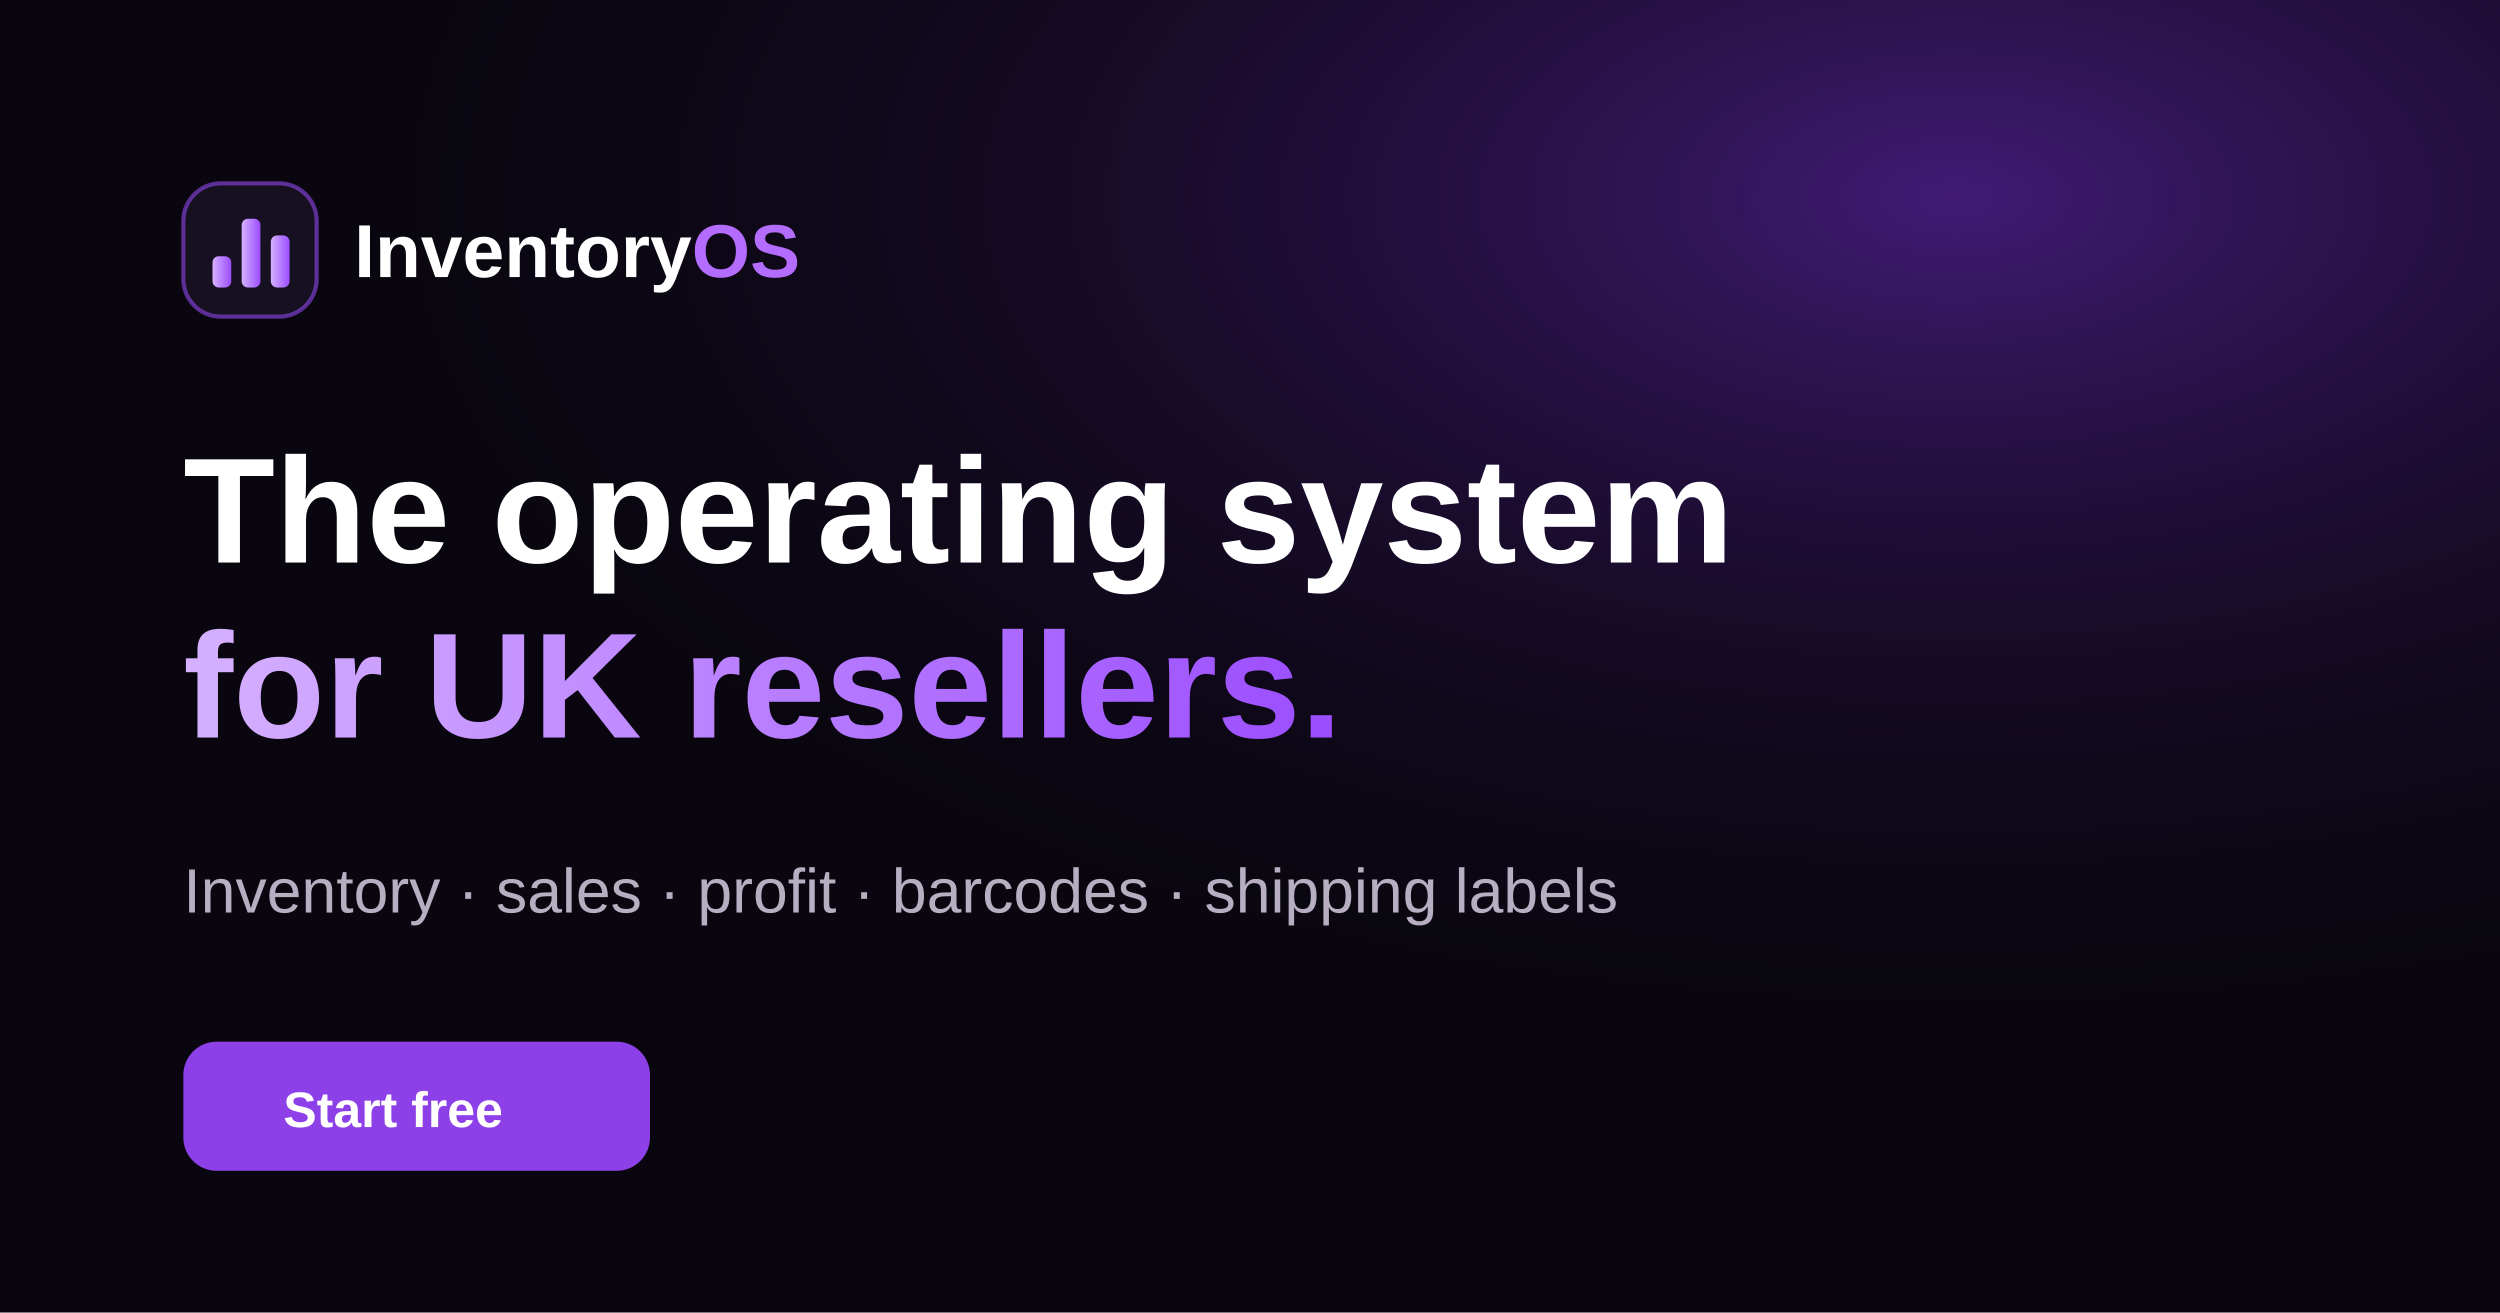
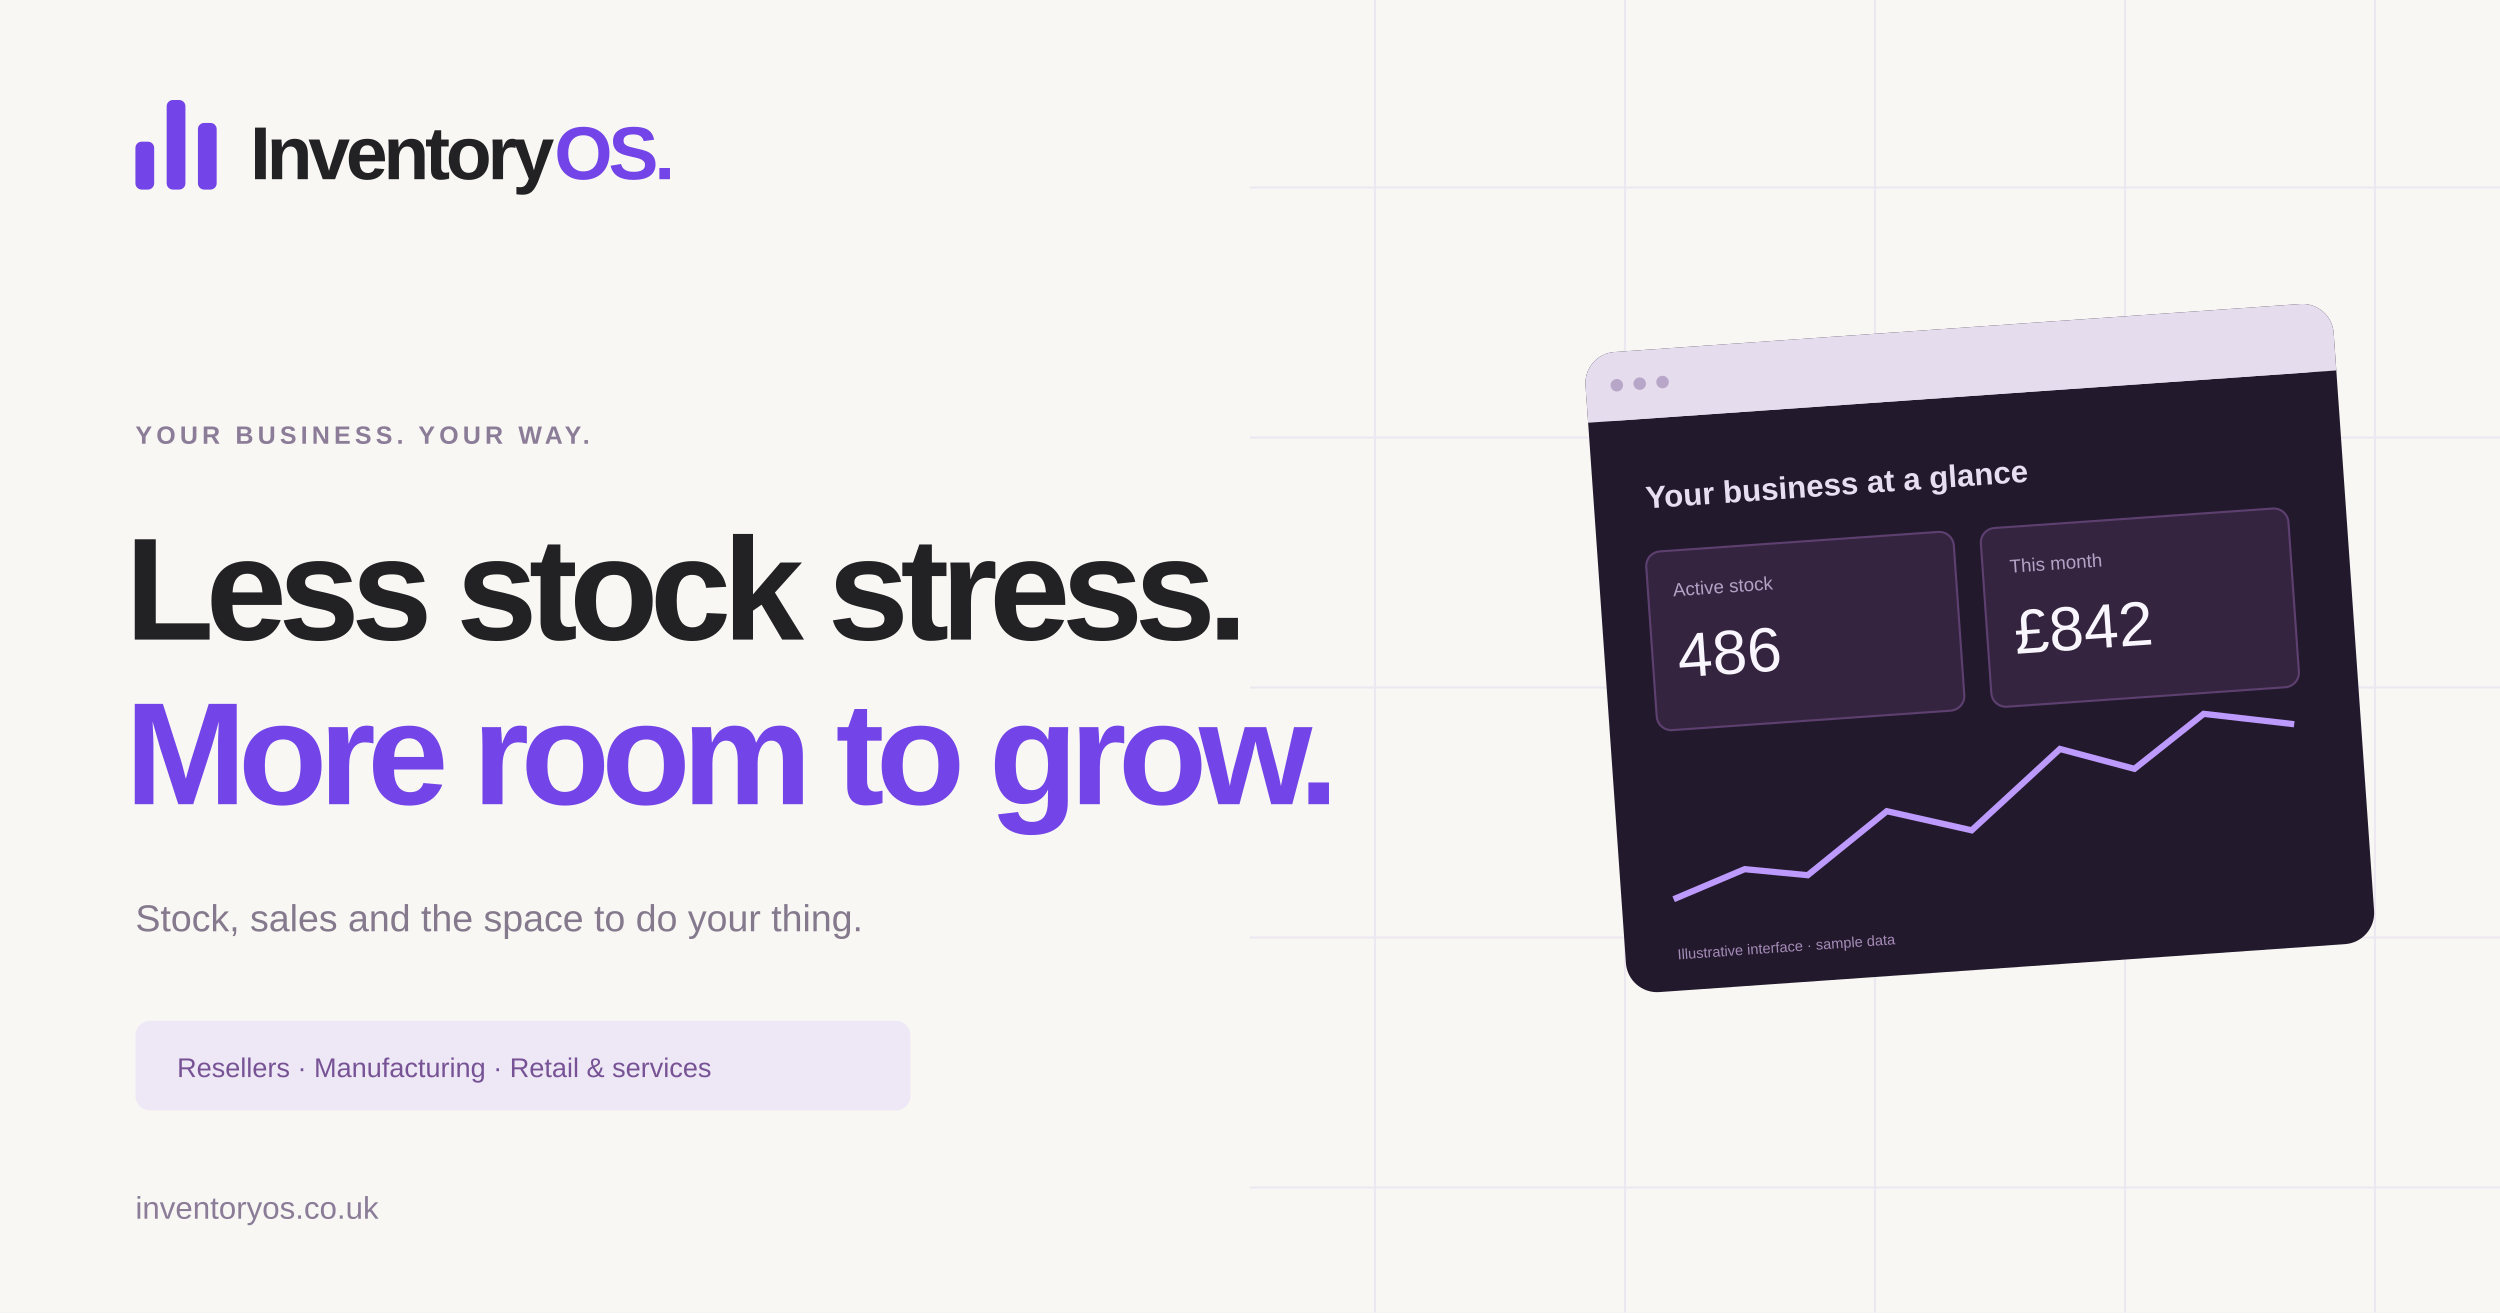
<svg xmlns="http://www.w3.org/2000/svg" width="1200" height="630" viewBox="0 0 1200 630">
-   <defs>
-     <radialGradient id="glow" cx="78%" cy="15%" r="68%">
-       <stop offset="0" stop-color="#7f31e3" stop-opacity=".48" />
-       <stop offset="1" stop-color="#09060f" stop-opacity="0" />
-     </radialGradient>
-     <linearGradient id="purple" x1="0" x2="1">
-       <stop offset="0" stop-color="#d6b1ff" />
-       <stop offset="1" stop-color="#9b4dff" />
-     </linearGradient>
-   </defs>
-   <rect width="1200" height="630" fill="#09060f" />
-   <rect width="1200" height="630" fill="url(#glow)" />
-   <g transform="translate(88 88)">
-     <rect width="64" height="64" rx="18" fill="#171021" stroke="#9b4dff" stroke-opacity=".55" stroke-width="2" />
-     <rect x="14" y="35" width="9" height="15" rx="3" fill="url(#purple)" />
-     <rect x="28" y="17" width="9" height="33" rx="3" fill="url(#purple)" />
-     <rect x="42" y="25" width="9" height="25" rx="3" fill="url(#purple)" />
-     <text x="82" y="45" fill="#fff" font-family="Arial, sans-serif" font-size="36" font-weight="700">
-             Inventory<tspan fill="#b46cff">OS</tspan>
-     </text>
+   <rect width="1200" height="630" fill="#f8f7f4" />
+   <path d="M660 0v630M780 0v630M900 0v630M1020 0v630M1140 0v630M600 90h600M600 210h600M600 330h600M600 450h600M600 570h600" stroke="#ece7f1" />
+   <g fill="#7344e7">
+     <rect x="65" y="68" width="9" height="23" rx="3" />
+     <rect x="80" y="48" width="9" height="43" rx="3" />
+     <rect x="95" y="59" width="9" height="32" rx="3" />
  </g>
-   <text x="88" y="270" fill="#fff" font-family="Arial, sans-serif" font-size="72" font-weight="700">
-         The operating system
-     </text>
-   <text x="88" y="354" fill="url(#purple)" font-family="Arial, sans-serif" font-size="72" font-weight="700">
-         for UK resellers.
-     </text>
-   <text x="88" y="438" fill="#b7afc1" font-family="Arial, sans-serif" font-size="30">
-         Inventory · sales · profit · barcodes · shipping labels
-     </text>
-   <rect x="88" y="500" width="224" height="62" rx="16" fill="#8d3fe8" />
-   <text x="136" y="541" fill="#fff" font-family="Arial, sans-serif" font-size="24" font-weight="700">
-         Start free
-     </text>
+   <text x="120" y="86" font-family="Arial,sans-serif" font-size="36" font-weight="700" letter-spacing="-2" fill="#222124">Inventory<tspan fill="#7344e7">OS.</tspan>
+   </text>
+   <text x="65" y="213" font-family="Arial,sans-serif" font-size="12" font-weight="700" letter-spacing="2" fill="#8b7c98">YOUR BUSINESS. YOUR WAY.</text>
+   <g font-family="Arial,sans-serif" font-weight="600" font-size="70" letter-spacing="-4">
+     <text x="60" y="307" fill="#222124">Less stock stress.</text>
+     <text x="60" y="386" fill="#7344e7">More room to grow.</text>
+   </g>
+   <text x="65" y="447" font-family="Arial,sans-serif" font-size="18" fill="#85798d">Stock, sales and the space to do your thing.</text>
+   <rect x="65" y="490" width="372" height="43" rx="7" fill="#eee8f6" />
+   <text x="85" y="517" font-family="Arial,sans-serif" font-size="13" fill="#775396">Resellers · Manufacturing · Retail &amp; services</text>
+   <text x="65" y="585" font-family="Arial,sans-serif" font-size="15" fill="#8b7c98">inventoryos.co.uk</text>
+   <g transform="translate(760 170) rotate(-4)">
+     <rect x="0" y="0" width="360" height="308" rx="15" fill="#23192d" />
+     <rect x="0" y="0" width="360" height="33" rx="15" fill="#e5dced" />
+     <rect x="0" y="17" width="360" height="16" fill="#e5dced" />
+     <g fill="#b7a6c8">
+       <circle cx="15" cy="16" r="3" />
+       <circle cx="26" cy="16" r="3" />
+       <circle cx="37" cy="16" r="3" />
+     </g>
+     <text x="25" y="76" font-family="Arial,sans-serif" font-size="15" font-weight="600" fill="#e8def2">Your business at a glance</text>
+     <rect x="23" y="97" width="148" height="86" rx="7" fill="#35243f" stroke="#5d4070" />
+     <rect x="184" y="97" width="148" height="86" rx="7" fill="#35243f" stroke="#5d4070" />
+     <text x="35" y="119" font-family="Arial,sans-serif" font-size="9" fill="#b5a1c6">Active stock</text>
+     <text x="35" y="158" font-family="Arial,sans-serif" font-size="30" fill="#faf6ff">486</text>
+     <text x="197" y="119" font-family="Arial,sans-serif" font-size="9" fill="#b5a1c6">This month</text>
+     <text x="197" y="158" font-family="Arial,sans-serif" font-size="30" fill="#faf6ff">£842</text>
+     <path d="m25 264 35-12 30 5 40-28 40 12 45-36 35 12 35-24 43 8" stroke="#bd9aff" stroke-width="3" fill="none" />
+     <text x="25" y="293" font-family="Arial,sans-serif" font-size="7" fill="#a58bb7">Illustrative interface · sample data</text>
+   </g>
</svg>
